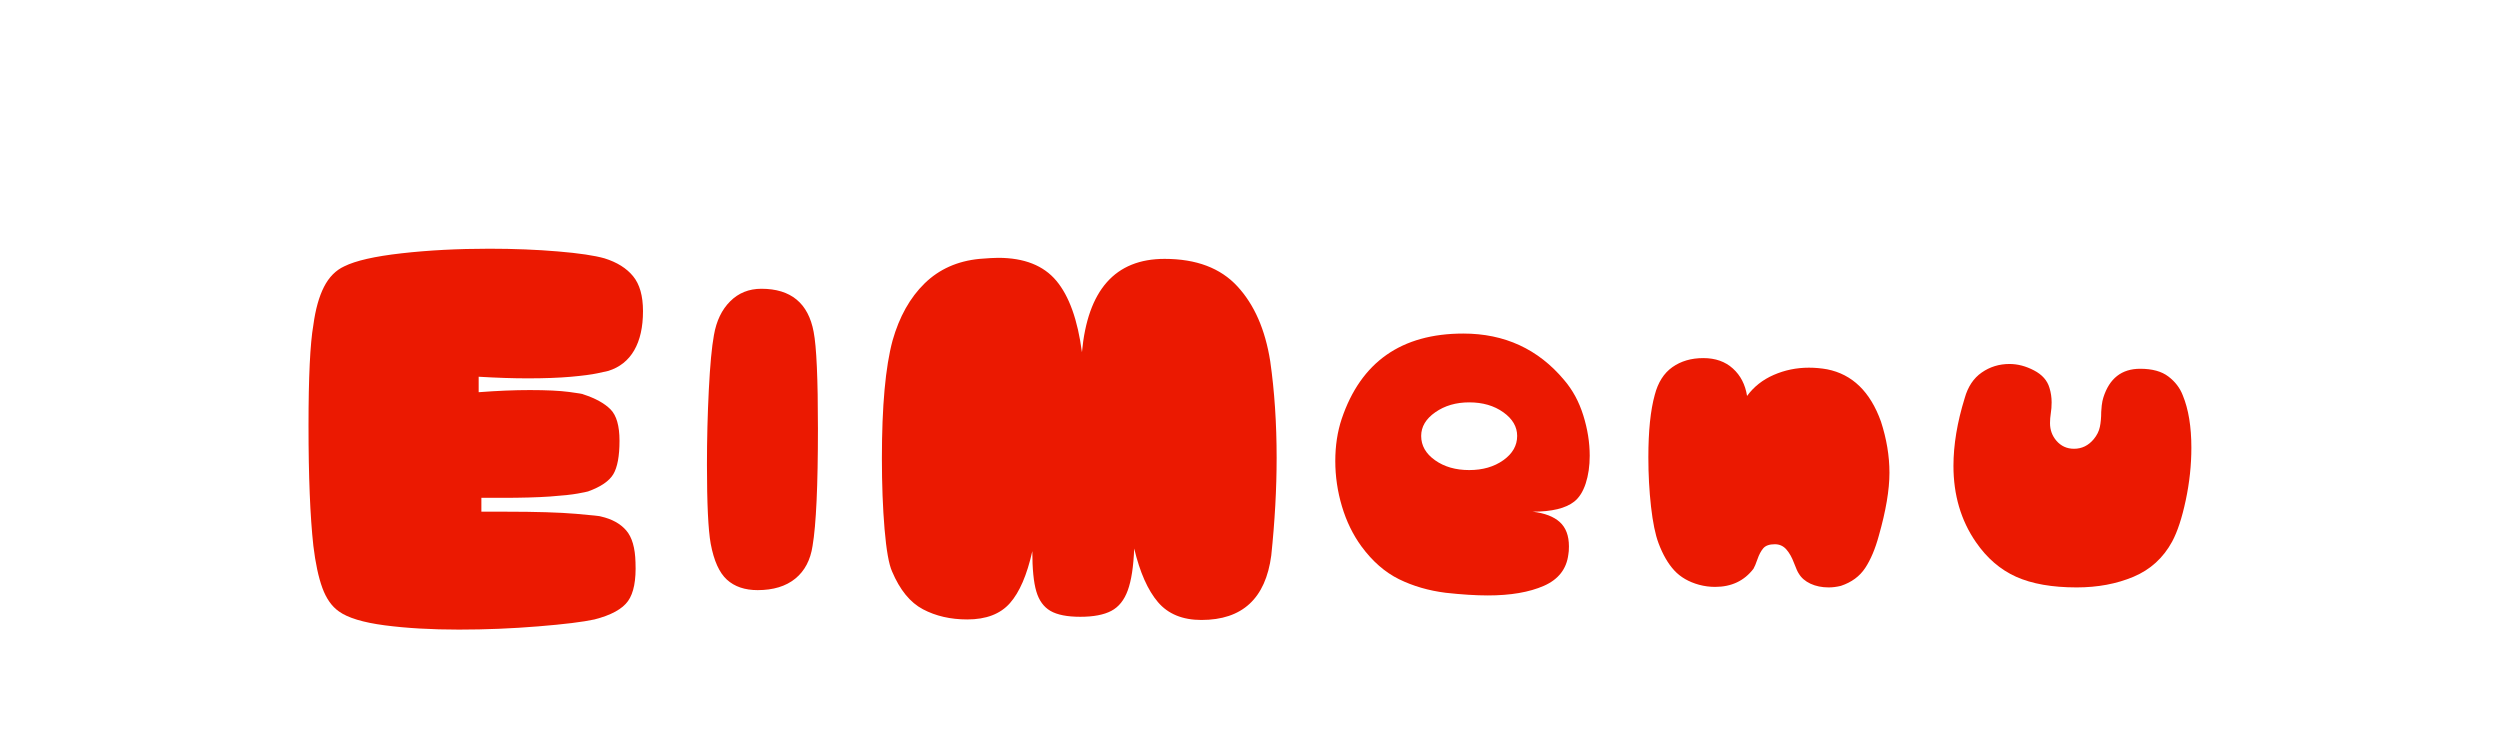
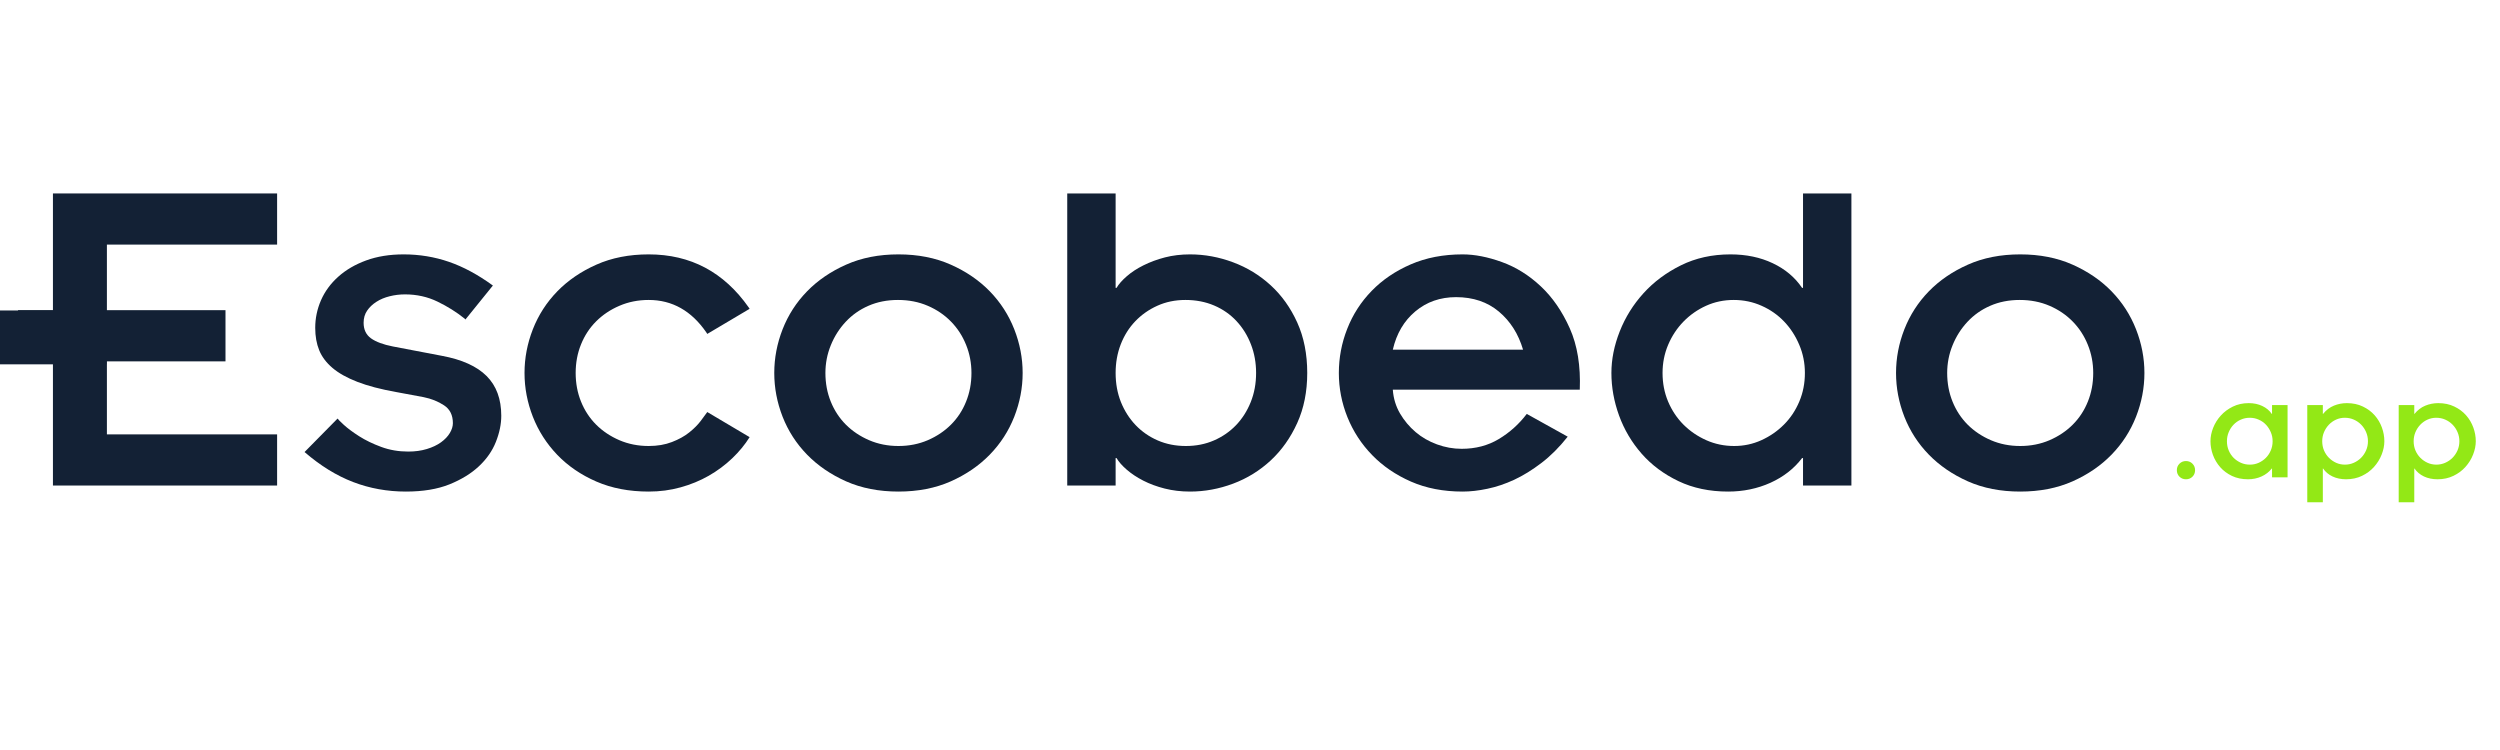
<svg xmlns="http://www.w3.org/2000/svg" width="1000" zoomAndPan="magnify" viewBox="0 0 750 225" height="300" preserveAspectRatio="xMidYMid meet" version="1.0">
  <defs>
    <g />
-     <clipPath id="90b365314c">
-       <rect x="0" width="586" y="0" height="193" />
+     <clipPath id="0973c578c8">
+       <rect x="0" width="96" y="0" height="46" />
+     </clipPath>
+     <clipPath id="26c4f74a2d">
+       <path d="M 0 11 L 32 11 L 32 43 L 0 43 Z M 0 11 " clip-rule="nonzero" />
+     </clipPath>
+     <clipPath id="0d39aca4e8">
+       <rect x="0" width="33" y="0" height="44" />
    </clipPath>
  </defs>
-   <g transform="matrix(1, 0, 0, 1, 82, 16)">
-     <g clip-path="url(#90b365314c)">
-       <g fill="#eb1901" fill-opacity="1">
-         <g transform="translate(0.960778, 159.912)">
+   <g fill="#132135" fill-opacity="1">
+     <g transform="translate(3.319461, 145.6589)">
+       <g>
+         <path d="M 12.562 -87.625 L 79.812 -87.625 L 79.812 -72.281 L 28.75 -72.281 L 28.75 -52.609 L 64.328 -52.609 L 64.328 -37.25 L 28.75 -37.25 L 28.75 -15.344 L 79.812 -15.344 L 79.812 0 L 12.562 0 L 12.562 -37.25 L 2.094 -37.25 L 2.094 -52.609 L 12.562 -52.609 Z M 12.562 -87.625 " />
+       </g>
+     </g>
+   </g>
+   <g fill="#132135" fill-opacity="1">
+     <g transform="translate(88.56832, 145.6589)">
+       <g>
+         <path d="M 6 -47.297 C 6 -50.18 6.578 -52.945 7.734 -55.594 C 8.898 -58.25 10.625 -60.598 12.906 -62.641 C 15.188 -64.691 17.977 -66.32 21.281 -67.531 C 24.582 -68.738 28.328 -69.344 32.516 -69.344 C 37.254 -69.344 41.785 -68.598 46.109 -67.109 C 50.441 -65.617 54.836 -63.25 59.297 -60 L 51.062 -49.812 L 50.797 -50.094 C 48.367 -52.039 45.664 -53.734 42.688 -55.172 C 39.719 -56.617 36.461 -57.344 32.922 -57.344 C 31.348 -57.344 29.816 -57.156 28.328 -56.781 C 26.836 -56.414 25.508 -55.859 24.344 -55.109 C 23.188 -54.367 22.258 -53.484 21.562 -52.453 C 20.863 -51.43 20.516 -50.223 20.516 -48.828 C 20.516 -46.785 21.254 -45.227 22.734 -44.156 C 24.223 -43.094 26.41 -42.281 29.297 -41.719 L 43.953 -38.922 C 49.992 -37.805 54.477 -35.785 57.406 -32.859 C 60.344 -29.93 61.812 -25.953 61.812 -20.922 C 61.812 -18.41 61.273 -15.805 60.203 -13.109 C 59.141 -10.41 57.441 -7.969 55.109 -5.781 C 52.785 -3.602 49.832 -1.789 46.25 -0.344 C 42.664 1.094 38.316 1.812 33.203 1.812 C 27.629 1.812 22.352 0.859 17.375 -1.047 C 12.395 -2.953 7.535 -5.953 2.797 -10.047 L 12.703 -20.094 C 12.797 -19.906 13.422 -19.273 14.578 -18.203 C 15.742 -17.141 17.281 -16 19.188 -14.781 C 21.094 -13.57 23.301 -12.504 25.812 -11.578 C 28.32 -10.648 31.02 -10.188 33.906 -10.188 C 35.945 -10.188 37.805 -10.441 39.484 -10.953 C 41.16 -11.461 42.578 -12.133 43.734 -12.969 C 44.898 -13.812 45.785 -14.742 46.391 -15.766 C 46.992 -16.785 47.297 -17.766 47.297 -18.703 C 47.297 -21.117 46.41 -22.906 44.641 -24.062 C 42.879 -25.227 40.836 -26.047 38.516 -26.516 L 30.281 -28.047 C 25.625 -28.879 21.738 -29.898 18.625 -31.109 C 15.508 -32.316 13.02 -33.711 11.156 -35.297 C 9.301 -36.879 7.977 -38.645 7.188 -40.594 C 6.395 -42.551 6 -44.785 6 -47.297 Z M 6 -47.297 " />
+       </g>
+     </g>
+   </g>
+   <g fill="#132135" fill-opacity="1">
+     <g transform="translate(153.1677, 145.6589)">
+       <g>
+         <path d="M 4.188 -33.766 C 4.188 -38.234 5.02 -42.602 6.688 -46.875 C 8.363 -51.156 10.805 -54.945 14.016 -58.25 C 17.234 -61.551 21.145 -64.223 25.75 -66.266 C 30.352 -68.316 35.582 -69.344 41.438 -69.344 C 54 -69.344 64 -64.039 71.438 -53.438 L 71.719 -53.016 L 59.016 -45.484 L 58.75 -45.906 C 54.281 -52.414 48.508 -55.672 41.438 -55.672 C 38.281 -55.672 35.352 -55.086 32.656 -53.922 C 29.957 -52.766 27.629 -51.207 25.672 -49.25 C 23.723 -47.301 22.211 -45 21.141 -42.344 C 20.066 -39.695 19.531 -36.836 19.531 -33.766 C 19.531 -30.691 20.066 -27.828 21.141 -25.172 C 22.211 -22.523 23.723 -20.223 25.672 -18.266 C 27.629 -16.316 29.957 -14.758 32.656 -13.594 C 35.352 -12.438 38.281 -11.859 41.438 -11.859 C 44.039 -11.859 46.363 -12.254 48.406 -13.047 C 50.457 -13.836 52.18 -14.789 53.578 -15.906 C 54.973 -17.02 56.113 -18.156 57 -19.312 C 57.883 -20.477 58.555 -21.391 59.016 -22.047 L 71.719 -14.516 C 70.32 -12.273 68.578 -10.156 66.484 -8.156 C 64.391 -6.156 62.039 -4.41 59.438 -2.922 C 56.832 -1.441 54.02 -0.285 51 0.547 C 47.977 1.391 44.789 1.812 41.438 1.812 C 35.582 1.812 30.352 0.812 25.75 -1.188 C 21.145 -3.188 17.234 -5.859 14.016 -9.203 C 10.805 -12.555 8.363 -16.367 6.688 -20.641 C 5.02 -24.922 4.188 -29.297 4.188 -33.766 Z M 4.188 -33.766 " />
+       </g>
+     </g>
+   </g>
+   <g fill="#132135" fill-opacity="1">
+     <g transform="translate(228.0918, 145.6589)">
+       <g>
+         <path d="M 41.297 -55.672 C 38.047 -55.672 35.094 -55.086 32.438 -53.922 C 29.789 -52.766 27.516 -51.16 25.609 -49.109 C 23.703 -47.066 22.211 -44.719 21.141 -42.062 C 20.066 -39.414 19.531 -36.648 19.531 -33.766 C 19.531 -30.691 20.066 -27.828 21.141 -25.172 C 22.211 -22.523 23.723 -20.223 25.672 -18.266 C 27.629 -16.316 29.957 -14.758 32.656 -13.594 C 35.352 -12.438 38.281 -11.859 41.438 -11.859 C 44.602 -11.859 47.535 -12.438 50.234 -13.594 C 52.93 -14.758 55.254 -16.316 57.203 -18.266 C 59.16 -20.223 60.672 -22.523 61.734 -25.172 C 62.805 -27.828 63.344 -30.691 63.344 -33.766 C 63.344 -36.742 62.805 -39.555 61.734 -42.203 C 60.672 -44.859 59.16 -47.188 57.203 -49.188 C 55.254 -51.188 52.93 -52.766 50.234 -53.922 C 47.535 -55.086 44.555 -55.672 41.297 -55.672 Z M 4.188 -33.766 C 4.188 -38.234 5.02 -42.602 6.688 -46.875 C 8.363 -51.156 10.805 -54.945 14.016 -58.25 C 17.234 -61.551 21.145 -64.223 25.75 -66.266 C 30.352 -68.316 35.582 -69.344 41.438 -69.344 C 47.301 -69.344 52.535 -68.316 57.141 -66.266 C 61.742 -64.223 65.648 -61.551 68.859 -58.25 C 72.066 -54.945 74.508 -51.156 76.188 -46.875 C 77.863 -42.602 78.703 -38.234 78.703 -33.766 C 78.703 -29.297 77.863 -24.922 76.188 -20.641 C 74.508 -16.367 72.066 -12.582 68.859 -9.281 C 65.648 -5.977 61.742 -3.301 57.141 -1.25 C 52.535 0.789 47.301 1.812 41.438 1.812 C 35.582 1.812 30.352 0.789 25.75 -1.25 C 21.145 -3.301 17.234 -5.977 14.016 -9.281 C 10.805 -12.582 8.363 -16.367 6.688 -20.641 C 5.02 -24.922 4.188 -29.297 4.188 -33.766 Z M 4.188 -33.766 " />
+       </g>
+     </g>
+   </g>
+   <g fill="#132135" fill-opacity="1">
+     <g transform="translate(310.9688, 145.6589)">
+       <g>
+         <path d="M 44.656 -55.672 C 41.582 -55.672 38.766 -55.086 36.203 -53.922 C 33.648 -52.766 31.441 -51.207 29.578 -49.25 C 27.723 -47.301 26.281 -45 25.25 -42.344 C 24.227 -39.695 23.719 -36.836 23.719 -33.766 C 23.719 -30.598 24.25 -27.688 25.312 -25.031 C 26.383 -22.383 27.852 -20.082 29.719 -18.125 C 31.582 -16.176 33.789 -14.645 36.344 -13.531 C 38.906 -12.414 41.723 -11.859 44.797 -11.859 C 47.859 -11.859 50.664 -12.414 53.219 -13.531 C 55.781 -14.645 57.992 -16.176 59.859 -18.125 C 61.723 -20.082 63.188 -22.383 64.25 -25.031 C 65.32 -27.688 65.859 -30.598 65.859 -33.766 C 65.859 -36.836 65.344 -39.695 64.312 -42.344 C 63.289 -45 61.848 -47.328 59.984 -49.328 C 58.129 -51.328 55.898 -52.883 53.297 -54 C 50.691 -55.113 47.812 -55.672 44.656 -55.672 Z M 23.719 -87.625 L 23.719 -59.297 L 24 -59.297 C 24.645 -60.41 25.664 -61.57 27.062 -62.781 C 28.457 -64 30.129 -65.094 32.078 -66.062 C 34.035 -67.039 36.176 -67.832 38.5 -68.438 C 40.832 -69.039 43.348 -69.344 46.047 -69.344 C 50.422 -69.344 54.723 -68.551 58.953 -66.969 C 63.18 -65.395 66.945 -63.094 70.25 -60.062 C 73.551 -57.039 76.203 -53.32 78.203 -48.906 C 80.203 -44.488 81.203 -39.441 81.203 -33.766 C 81.203 -28.18 80.203 -23.18 78.203 -18.766 C 76.203 -14.348 73.551 -10.602 70.25 -7.531 C 66.945 -4.469 63.18 -2.145 58.953 -0.562 C 54.723 1.02 50.422 1.812 46.047 1.812 C 43.348 1.812 40.812 1.508 38.438 0.906 C 36.062 0.301 33.922 -0.488 32.016 -1.469 C 30.109 -2.445 28.457 -3.539 27.062 -4.75 C 25.664 -5.957 24.645 -7.117 24 -8.234 L 23.719 -8.234 L 23.719 0 L 9.203 0 L 9.203 -87.625 Z M 23.719 -87.625 " />
+       </g>
+     </g>
+   </g>
+   <g fill="#132135" fill-opacity="1">
+     <g transform="translate(396.3572, 145.6589)">
+       <g>
+         <path d="M 40.469 -56.516 C 35.719 -56.516 31.645 -55.094 28.25 -52.25 C 24.852 -49.414 22.598 -45.582 21.484 -40.75 L 60.562 -40.75 C 59.164 -45.488 56.742 -49.301 53.297 -52.188 C 49.859 -55.07 45.582 -56.516 40.469 -56.516 Z M 5.297 -33.766 C 5.297 -38.328 6.133 -42.742 7.812 -47.016 C 9.488 -51.297 11.93 -55.086 15.141 -58.391 C 18.348 -61.691 22.254 -64.344 26.859 -66.344 C 31.461 -68.344 36.648 -69.344 42.422 -69.344 C 46.047 -69.344 49.973 -68.578 54.203 -67.047 C 58.441 -65.516 62.328 -63.094 65.859 -59.781 C 69.391 -56.477 72.297 -52.27 74.578 -47.156 C 76.859 -42.039 77.859 -35.906 77.578 -28.75 L 21.484 -28.75 C 21.672 -26.145 22.391 -23.77 23.641 -21.625 C 24.898 -19.488 26.457 -17.629 28.312 -16.047 C 30.176 -14.461 32.316 -13.227 34.734 -12.344 C 37.16 -11.457 39.629 -11.016 42.141 -11.016 C 46.328 -11.016 50.047 -11.992 53.297 -13.953 C 56.555 -15.91 59.348 -18.422 61.672 -21.484 L 73.953 -14.656 C 71.441 -11.488 68.812 -8.859 66.062 -6.766 C 63.32 -4.672 60.602 -2.992 57.906 -1.734 C 55.207 -0.484 52.531 0.414 49.875 0.969 C 47.227 1.531 44.742 1.812 42.422 1.812 C 36.648 1.812 31.484 0.812 26.922 -1.188 C 22.367 -3.188 18.488 -5.836 15.281 -9.141 C 12.07 -12.441 9.602 -16.227 7.875 -20.5 C 6.156 -24.781 5.297 -29.203 5.297 -33.766 Z M 5.297 -33.766 " />
+       </g>
+     </g>
+   </g>
+   <g fill="#132135" fill-opacity="1">
+     <g transform="translate(479.2341, 145.6589)">
+       <g>
+         <path d="M 40.875 -55.672 C 37.906 -55.672 35.141 -55.086 32.578 -53.922 C 30.023 -52.766 27.77 -51.188 25.812 -49.188 C 23.863 -47.188 22.328 -44.859 21.203 -42.203 C 20.086 -39.555 19.531 -36.742 19.531 -33.766 C 19.531 -30.691 20.086 -27.828 21.203 -25.172 C 22.328 -22.523 23.863 -20.223 25.812 -18.266 C 27.77 -16.316 30.051 -14.758 32.656 -13.594 C 35.258 -12.438 38.047 -11.859 41.016 -11.859 C 43.898 -11.859 46.617 -12.438 49.172 -13.594 C 51.734 -14.758 53.988 -16.316 55.938 -18.266 C 57.895 -20.223 59.43 -22.523 60.547 -25.172 C 61.672 -27.828 62.234 -30.691 62.234 -33.766 C 62.234 -36.742 61.672 -39.555 60.547 -42.203 C 59.43 -44.859 57.922 -47.188 56.016 -49.188 C 54.109 -51.188 51.852 -52.766 49.25 -53.922 C 46.645 -55.086 43.852 -55.672 40.875 -55.672 Z M 61.672 -87.625 L 76.188 -87.625 L 76.188 0 L 61.672 0 L 61.672 -8.234 L 61.391 -8.234 C 58.973 -5.066 55.812 -2.598 51.906 -0.828 C 48 0.93 43.766 1.812 39.203 1.812 C 33.629 1.812 28.656 0.766 24.281 -1.328 C 19.906 -3.422 16.227 -6.164 13.25 -9.562 C 10.281 -12.957 8.023 -16.77 6.484 -21 C 4.953 -25.227 4.188 -29.484 4.188 -33.766 C 4.188 -37.859 5.02 -42.02 6.688 -46.25 C 8.363 -50.488 10.738 -54.301 13.812 -57.688 C 16.883 -61.082 20.629 -63.875 25.047 -66.062 C 29.461 -68.25 34.414 -69.344 39.906 -69.344 C 44.645 -69.344 48.875 -68.457 52.594 -66.688 C 56.32 -64.926 59.254 -62.461 61.391 -59.297 L 61.672 -59.297 Z M 61.672 -87.625 " />
+       </g>
+     </g>
+   </g>
+   <g fill="#132135" fill-opacity="1">
+     <g transform="translate(564.6225, 145.6589)">
+       <g>
+         <path d="M 41.297 -55.672 C 38.047 -55.672 35.094 -55.086 32.438 -53.922 C 29.789 -52.766 27.516 -51.16 25.609 -49.109 C 23.703 -47.066 22.211 -44.719 21.141 -42.062 C 20.066 -39.414 19.531 -36.648 19.531 -33.766 C 19.531 -30.691 20.066 -27.828 21.141 -25.172 C 22.211 -22.523 23.723 -20.223 25.672 -18.266 C 27.629 -16.316 29.957 -14.758 32.656 -13.594 C 35.352 -12.438 38.281 -11.859 41.438 -11.859 C 44.602 -11.859 47.535 -12.438 50.234 -13.594 C 52.93 -14.758 55.254 -16.316 57.203 -18.266 C 59.16 -20.223 60.672 -22.523 61.734 -25.172 C 62.805 -27.828 63.344 -30.691 63.344 -33.766 C 63.344 -36.742 62.805 -39.555 61.734 -42.203 C 60.672 -44.859 59.16 -47.188 57.203 -49.188 C 55.254 -51.188 52.93 -52.766 50.234 -53.922 C 47.535 -55.086 44.555 -55.672 41.297 -55.672 Z M 4.188 -33.766 C 4.188 -38.234 5.02 -42.602 6.688 -46.875 C 8.363 -51.156 10.805 -54.945 14.016 -58.25 C 17.234 -61.551 21.145 -64.223 25.75 -66.266 C 30.352 -68.316 35.582 -69.344 41.438 -69.344 C 47.301 -69.344 52.535 -68.316 57.141 -66.266 C 61.742 -64.223 65.648 -61.551 68.859 -58.25 C 72.066 -54.945 74.508 -51.156 76.188 -46.875 C 77.863 -42.602 78.703 -38.234 78.703 -33.766 C 78.703 -29.297 77.863 -24.922 76.188 -20.641 C 74.508 -16.367 72.066 -12.582 68.859 -9.281 C 65.648 -5.977 61.742 -3.301 57.141 -1.25 C 52.535 0.789 47.301 1.812 41.438 1.812 C 35.582 1.812 30.352 0.789 25.75 -1.25 C 21.145 -3.301 17.234 -5.977 14.016 -9.281 C 10.805 -12.582 8.363 -16.367 6.688 -20.641 C 5.02 -24.922 4.188 -29.297 4.188 -33.766 Z M 4.188 -33.766 " />
+       </g>
+     </g>
+   </g>
+   <g transform="matrix(1, 0, 0, 1, 649, 115)">
+     <g clip-path="url(#0973c578c8)">
+       <g fill="#93e816" fill-opacity="1">
+         <g transform="translate(0.788585, 28.20449)">
          <g>
-             <path d="M 54.719 12.969 C 46.406 12.969 38.992 12.539 32.484 11.688 C 25.973 10.832 21.383 9.441 18.719 7.516 C 16.582 6.023 14.926 3.676 13.75 0.469 C 12.582 -2.727 11.68 -6.938 11.047 -12.156 C 10.078 -21.008 9.594 -33.016 9.594 -48.172 C 9.594 -62.785 10.078 -72.863 11.047 -78.406 C 11.68 -83.102 12.742 -86.914 14.234 -89.844 C 15.734 -92.781 17.766 -94.836 20.328 -96.016 C 23.734 -97.711 29.461 -99.016 37.516 -99.922 C 45.578 -100.836 54.352 -101.297 63.844 -101.297 C 71.207 -101.297 78.062 -101.023 84.406 -100.484 C 90.75 -99.953 95.414 -99.258 98.406 -98.406 C 102.145 -97.238 105 -95.453 106.969 -93.047 C 108.945 -90.648 109.938 -87.156 109.938 -82.562 C 109.938 -77.77 109.055 -73.852 107.297 -70.812 C 105.535 -67.77 102.945 -65.711 99.531 -64.641 C 99.102 -64.535 98.008 -64.297 96.25 -63.922 C 94.488 -63.547 91.82 -63.195 88.25 -62.875 C 84.676 -62.562 80.383 -62.406 75.375 -62.406 C 71 -62.406 66.086 -62.566 60.641 -62.891 L 60.641 -58.25 C 66.191 -58.676 71.312 -58.891 76 -58.891 C 81.02 -58.891 84.941 -58.703 87.766 -58.328 C 90.598 -57.953 92.016 -57.711 92.016 -57.609 C 95.641 -56.43 98.359 -54.938 100.172 -53.125 C 101.984 -51.312 102.891 -48.164 102.891 -43.688 C 102.891 -39.094 102.273 -35.754 101.047 -33.672 C 99.816 -31.598 97.285 -29.867 93.453 -28.484 C 93.129 -28.379 92.086 -28.164 90.328 -27.844 C 88.566 -27.52 85.789 -27.223 82 -26.953 C 78.219 -26.691 73.445 -26.562 67.688 -26.562 L 61.453 -26.562 L 61.453 -22.406 L 68.641 -22.406 C 77.816 -22.406 84.883 -22.191 89.844 -21.766 C 94.812 -21.336 97.297 -21.07 97.297 -20.969 C 100.598 -20.219 103.129 -18.828 104.891 -16.797 C 106.648 -14.773 107.582 -11.578 107.688 -7.203 C 107.906 -1.867 107.16 1.992 105.453 4.391 C 103.742 6.797 100.383 8.641 95.375 9.922 C 91.957 10.672 86.328 11.363 78.484 12 C 70.641 12.645 62.719 12.969 54.719 12.969 Z M 54.719 12.969 " />
+             <path d="M 3.266 -2.156 C 3.266 -2.926 3.523 -3.57 4.047 -4.094 C 4.578 -4.625 5.227 -4.891 6 -4.891 C 6.781 -4.891 7.43 -4.625 7.953 -4.094 C 8.473 -3.57 8.734 -2.926 8.734 -2.156 C 8.734 -1.375 8.473 -0.723 7.953 -0.203 C 7.43 0.316 6.781 0.578 6 0.578 C 5.227 0.578 4.578 0.316 4.047 -0.203 C 3.523 -0.723 3.266 -1.375 3.266 -2.156 Z M 3.266 -2.156 " />
          </g>
        </g>
      </g>
-       <g fill="#eb1901" fill-opacity="1">
-         <g transform="translate(120.4906, 159.912)">
+       <g fill="#93e816" fill-opacity="1">
+         <g transform="translate(12.79983, 28.20449)">
          <g>
-             <path d="M 24.797 1.125 C 20.961 1.125 17.895 0.082 15.594 -2 C 13.301 -4.082 11.676 -7.68 10.719 -12.797 C 9.969 -16.961 9.594 -24.859 9.594 -36.484 C 9.594 -44.055 9.781 -51.551 10.156 -58.969 C 10.531 -66.383 11.039 -71.852 11.688 -75.375 C 12.426 -79.633 14.051 -83.016 16.562 -85.516 C 19.07 -88.023 22.191 -89.281 25.922 -89.281 C 34.773 -89.281 40.004 -84.961 41.609 -76.328 C 42.461 -71.953 42.891 -62.297 42.891 -47.359 C 42.891 -30.191 42.352 -18.457 41.281 -12.156 C 40.645 -7.895 38.91 -4.613 36.078 -2.312 C 33.254 -0.02 29.492 1.125 24.797 1.125 Z M 24.797 1.125 " />
+             <path d="M 13.125 -17.875 C 12.176 -17.875 11.281 -17.688 10.438 -17.312 C 9.602 -16.945 8.879 -16.441 8.266 -15.797 C 7.648 -15.148 7.164 -14.398 6.812 -13.547 C 6.457 -12.703 6.281 -11.801 6.281 -10.844 C 6.281 -9.852 6.457 -8.93 6.812 -8.078 C 7.164 -7.234 7.656 -6.492 8.281 -5.859 C 8.914 -5.234 9.648 -4.734 10.484 -4.359 C 11.316 -3.992 12.211 -3.812 13.172 -3.812 C 14.098 -3.812 14.973 -3.992 15.797 -4.359 C 16.617 -4.734 17.344 -5.234 17.969 -5.859 C 18.594 -6.492 19.082 -7.234 19.438 -8.078 C 19.801 -8.93 19.984 -9.852 19.984 -10.844 C 19.984 -11.801 19.801 -12.703 19.438 -13.547 C 19.082 -14.398 18.598 -15.148 17.984 -15.797 C 17.379 -16.441 16.656 -16.945 15.812 -17.312 C 14.977 -17.688 14.082 -17.875 13.125 -17.875 Z M 1.344 -10.844 C 1.344 -12.156 1.609 -13.488 2.141 -14.844 C 2.68 -16.207 3.445 -17.438 4.438 -18.531 C 5.426 -19.625 6.629 -20.52 8.047 -21.219 C 9.461 -21.914 11.051 -22.266 12.812 -22.266 C 14.344 -22.266 15.703 -21.977 16.891 -21.406 C 18.086 -20.844 19.031 -20.055 19.719 -19.047 L 19.812 -19.047 L 19.812 -21.688 L 24.469 -21.688 L 24.469 0 L 19.812 0 L 19.812 -2.641 L 19.719 -2.641 C 18.938 -1.629 17.914 -0.836 16.656 -0.266 C 15.406 0.297 14.051 0.578 12.594 0.578 C 10.801 0.578 9.203 0.242 7.797 -0.422 C 6.391 -1.098 5.207 -1.977 4.25 -3.062 C 3.301 -4.156 2.578 -5.379 2.078 -6.734 C 1.586 -8.098 1.344 -9.469 1.344 -10.844 Z M 1.344 -10.844 " />
          </g>
        </g>
      </g>
-       <g fill="#eb1901" fill-opacity="1">
-         <g transform="translate(172.9749, 159.912)">
+       <g fill="#93e816" fill-opacity="1">
+         <g transform="translate(40.2285, 28.20449)">
          <g>
-             <path d="M 105.453 10.078 C 99.797 10.078 95.445 8.289 92.406 4.719 C 89.363 1.145 86.988 -4.211 85.281 -11.359 C 85.07 -5.922 84.43 -1.738 83.359 1.188 C 82.297 4.125 80.645 6.18 78.406 7.359 C 76.164 8.535 73.07 9.125 69.125 9.125 C 65.176 9.125 62.188 8.535 60.156 7.359 C 58.133 6.18 56.723 4.234 55.922 1.516 C 55.117 -1.203 54.719 -5.227 54.719 -10.562 C 53.125 -3.414 50.883 1.781 48 5.031 C 45.125 8.289 40.859 9.922 35.203 9.922 C 30.191 9.922 25.766 8.906 21.922 6.875 C 18.078 4.852 14.984 1.066 12.641 -4.484 C 11.68 -6.617 10.93 -10.859 10.391 -17.203 C 9.859 -23.547 9.594 -30.613 9.594 -38.406 C 9.594 -54.082 10.66 -65.867 12.797 -73.766 C 14.828 -80.91 18.031 -86.617 22.406 -90.891 C 26.781 -95.16 32.273 -97.613 38.891 -98.25 C 41.441 -98.457 43.305 -98.562 44.484 -98.562 C 52.273 -98.562 58.086 -96.27 61.922 -91.688 C 65.766 -87.102 68.328 -79.957 69.609 -70.25 C 71.316 -88.914 79.582 -98.25 94.406 -98.25 C 103.906 -98.25 111.188 -95.5 116.25 -90 C 121.32 -84.508 124.602 -77.02 126.094 -67.531 C 127.375 -58.562 128.016 -48.906 128.016 -38.562 C 128.016 -29.281 127.477 -19.52 126.406 -9.281 C 124.707 3.625 117.723 10.078 105.453 10.078 Z M 105.453 10.078 " />
+             <path d="M 14.203 -17.875 C 13.273 -17.875 12.398 -17.688 11.578 -17.312 C 10.766 -16.945 10.051 -16.441 9.438 -15.797 C 8.82 -15.148 8.332 -14.398 7.969 -13.547 C 7.613 -12.703 7.438 -11.801 7.438 -10.844 C 7.438 -9.852 7.613 -8.93 7.969 -8.078 C 8.332 -7.234 8.828 -6.492 9.453 -5.859 C 10.078 -5.234 10.801 -4.734 11.625 -4.359 C 12.445 -3.992 13.32 -3.812 14.25 -3.812 C 15.176 -3.812 16.055 -3.992 16.891 -4.359 C 17.734 -4.734 18.469 -5.234 19.094 -5.859 C 19.719 -6.492 20.219 -7.234 20.594 -8.078 C 20.969 -8.93 21.156 -9.852 21.156 -10.844 C 21.156 -11.801 20.973 -12.703 20.609 -13.547 C 20.254 -14.398 19.758 -15.148 19.125 -15.797 C 18.5 -16.441 17.77 -16.945 16.938 -17.312 C 16.102 -17.688 15.191 -17.875 14.203 -17.875 Z M 7.703 -19.047 C 8.629 -20.18 9.703 -21 10.922 -21.5 C 12.148 -22.008 13.453 -22.266 14.828 -22.266 C 16.617 -22.266 18.219 -21.926 19.625 -21.25 C 21.031 -20.582 22.211 -19.703 23.172 -18.609 C 24.129 -17.523 24.852 -16.301 25.344 -14.938 C 25.832 -13.582 26.078 -12.219 26.078 -10.844 C 26.078 -9.531 25.805 -8.191 25.266 -6.828 C 24.734 -5.473 23.973 -4.242 22.984 -3.141 C 22.004 -2.035 20.801 -1.141 19.375 -0.453 C 17.957 0.234 16.367 0.578 14.609 0.578 C 13.086 0.578 11.727 0.297 10.531 -0.266 C 9.332 -0.836 8.391 -1.629 7.703 -2.641 L 7.625 -2.641 L 7.625 7.484 L 2.953 7.484 L 2.953 -21.688 L 7.625 -21.688 L 7.625 -19.047 Z M 7.703 -19.047 " />
          </g>
        </g>
      </g>
-       <g fill="#eb1901" fill-opacity="1">
-         <g transform="translate(310.5863, 159.912)">
+       <g fill="#93e816" fill-opacity="1">
+         <g transform="translate(67.65717, 28.20449)">
          <g>
-             <path d="M 53.766 2.719 C 50.141 2.719 45.926 2.453 41.125 1.922 C 36 1.273 31.328 -0.082 27.109 -2.156 C 22.898 -4.238 19.145 -7.52 15.844 -12 C 13.281 -15.52 11.332 -19.52 10 -24 C 8.664 -28.477 8 -33.016 8 -37.609 C 8 -42.191 8.641 -46.406 9.922 -50.25 C 15.68 -67.312 27.844 -75.844 46.406 -75.844 C 58.781 -75.844 68.859 -71.203 76.641 -61.922 C 79.203 -58.941 81.125 -55.395 82.406 -51.281 C 83.688 -47.176 84.328 -43.148 84.328 -39.203 C 84.328 -36.109 83.926 -33.332 83.125 -30.875 C 82.32 -28.426 81.176 -26.613 79.688 -25.438 C 77.125 -23.414 72.961 -22.406 67.203 -22.406 C 70.828 -21.977 73.547 -20.938 75.359 -19.281 C 77.18 -17.625 78.094 -15.195 78.094 -12 C 78.094 -10.938 78.035 -10.133 77.922 -9.594 C 77.391 -5.227 74.938 -2.082 70.562 -0.156 C 66.188 1.758 60.586 2.719 53.766 2.719 Z M 48.172 -34.891 C 52.223 -34.891 55.633 -35.875 58.406 -37.844 C 61.176 -39.812 62.562 -42.238 62.562 -45.125 C 62.562 -47.895 61.176 -50.266 58.406 -52.234 C 55.633 -54.211 52.223 -55.203 48.172 -55.203 C 44.223 -55.203 40.832 -54.211 38 -52.234 C 35.176 -50.266 33.766 -47.895 33.766 -45.125 C 33.766 -42.238 35.148 -39.812 37.922 -37.844 C 40.691 -35.875 44.109 -34.891 48.172 -34.891 Z M 48.172 -34.891 " />
+             <path d="M 14.203 -17.875 C 13.273 -17.875 12.398 -17.688 11.578 -17.312 C 10.766 -16.945 10.051 -16.441 9.438 -15.797 C 8.82 -15.148 8.332 -14.398 7.969 -13.547 C 7.613 -12.703 7.438 -11.801 7.438 -10.844 C 7.438 -9.852 7.613 -8.93 7.969 -8.078 C 8.332 -7.234 8.828 -6.492 9.453 -5.859 C 10.078 -5.234 10.801 -4.734 11.625 -4.359 C 12.445 -3.992 13.32 -3.812 14.25 -3.812 C 15.176 -3.812 16.055 -3.992 16.891 -4.359 C 17.734 -4.734 18.469 -5.234 19.094 -5.859 C 19.719 -6.492 20.219 -7.234 20.594 -8.078 C 20.969 -8.93 21.156 -9.852 21.156 -10.844 C 21.156 -11.801 20.973 -12.703 20.609 -13.547 C 20.254 -14.398 19.758 -15.148 19.125 -15.797 C 18.5 -16.441 17.77 -16.945 16.938 -17.312 C 16.102 -17.688 15.191 -17.875 14.203 -17.875 Z M 7.703 -19.047 C 8.629 -20.18 9.703 -21 10.922 -21.5 C 12.148 -22.008 13.453 -22.266 14.828 -22.266 C 16.617 -22.266 18.219 -21.926 19.625 -21.25 C 21.031 -20.582 22.211 -19.703 23.172 -18.609 C 24.129 -17.523 24.852 -16.301 25.344 -14.938 C 25.832 -13.582 26.078 -12.219 26.078 -10.844 C 26.078 -9.531 25.805 -8.191 25.266 -6.828 C 24.734 -5.473 23.973 -4.242 22.984 -3.141 C 22.004 -2.035 20.801 -1.141 19.375 -0.453 C 17.957 0.234 16.367 0.578 14.609 0.578 C 13.086 0.578 11.727 0.297 10.531 -0.266 C 9.332 -0.836 8.391 -1.629 7.703 -2.641 L 7.625 -2.641 L 7.625 7.484 L 2.953 7.484 L 2.953 -21.688 L 7.625 -21.688 L 7.625 -19.047 Z M 7.703 -19.047 " />
          </g>
        </g>
      </g>
-       <g fill="#eb1901" fill-opacity="1">
-         <g transform="translate(402.9139, 159.912)">
-           <g>
-             <path d="M 63.688 0.312 C 61.656 0.312 59.836 -0.055 58.234 -0.797 C 56.641 -1.547 55.469 -2.562 54.719 -3.844 C 54.406 -4.27 53.926 -5.332 53.281 -7.031 C 52.645 -8.738 51.875 -10.098 50.969 -11.109 C 50.062 -12.129 48.914 -12.641 47.531 -12.641 C 45.926 -12.641 44.773 -12.238 44.078 -11.438 C 43.391 -10.633 42.805 -9.539 42.328 -8.156 C 41.848 -6.77 41.445 -5.812 41.125 -5.281 C 38.352 -1.656 34.516 0.156 29.609 0.156 C 28.004 0.156 26.398 -0.055 24.797 -0.484 C 21.703 -1.336 19.223 -2.773 17.359 -4.797 C 15.492 -6.828 13.922 -9.551 12.641 -12.969 C 11.68 -15.52 10.93 -19.172 10.391 -23.922 C 9.859 -28.672 9.594 -33.602 9.594 -38.719 C 9.594 -46.613 10.234 -52.859 11.516 -57.453 C 12.484 -61.18 14.242 -63.953 16.797 -65.766 C 19.359 -67.578 22.453 -68.484 26.078 -68.484 C 29.703 -68.484 32.66 -67.441 34.953 -65.359 C 37.254 -63.285 38.672 -60.539 39.203 -57.125 C 41.234 -59.895 43.898 -62 47.203 -63.438 C 50.516 -64.883 54.035 -65.609 57.766 -65.609 C 59.578 -65.609 61.391 -65.445 63.203 -65.125 C 70.773 -63.633 76.164 -58.406 79.375 -49.438 C 81.07 -44.219 81.922 -39.098 81.922 -34.078 C 81.922 -28.961 80.859 -22.672 78.734 -15.203 C 77.66 -11.254 76.297 -8.023 74.641 -5.516 C 72.992 -3.016 70.566 -1.227 67.359 -0.156 C 66.086 0.156 64.863 0.312 63.688 0.312 Z M 63.688 0.312 " />
-           </g>
-         </g>
-       </g>
-       <g fill="#eb1901" fill-opacity="1">
-         <g transform="translate(494.4415, 159.912)">
-           <g>
-             <path d="M 46.562 0.312 C 39.207 0.312 33.156 -0.75 28.406 -2.875 C 23.656 -5.008 19.629 -8.477 16.328 -13.281 C 11.836 -19.789 9.594 -27.414 9.594 -36.156 C 9.594 -42.457 10.719 -49.234 12.969 -56.484 C 13.926 -59.898 15.629 -62.457 18.078 -64.156 C 20.535 -65.863 23.312 -66.719 26.406 -66.719 C 28.852 -66.719 31.301 -66.078 33.75 -64.797 C 36.207 -63.523 37.758 -61.77 38.406 -59.531 C 38.832 -58.145 39.047 -56.703 39.047 -55.203 C 39.047 -54.023 38.961 -52.93 38.797 -51.922 C 38.641 -50.91 38.562 -49.926 38.562 -48.969 C 38.562 -46.938 39.203 -45.176 40.484 -43.688 C 41.867 -42.082 43.629 -41.281 45.766 -41.281 C 48.109 -41.281 50.082 -42.242 51.688 -44.172 C 52.645 -45.336 53.254 -46.562 53.516 -47.844 C 53.785 -49.125 53.922 -50.617 53.922 -52.328 C 53.922 -52.648 53.973 -53.289 54.078 -54.25 C 54.191 -55.207 54.352 -56.004 54.562 -56.641 C 56.375 -62.398 60.055 -65.281 65.609 -65.281 C 69.234 -65.281 72.055 -64.504 74.078 -62.953 C 76.109 -61.41 77.551 -59.52 78.406 -57.281 C 80.113 -53.125 80.969 -47.898 80.969 -41.609 C 80.969 -36.379 80.406 -31.125 79.281 -25.844 C 78.164 -20.562 76.805 -16.426 75.203 -13.438 C 72.535 -8.531 68.664 -5.008 63.594 -2.875 C 58.531 -0.75 52.852 0.312 46.562 0.312 Z M 46.562 0.312 " />
+     </g>
+   </g>
+   <g transform="matrix(1, 0, 0, 1, 0, 82)">
+     <g clip-path="url(#0d39aca4e8)">
+       <g clip-path="url(#26c4f74a2d)">
+         <g fill="#132135" fill-opacity="1">
+           <g transform="translate(-65.60359, 0.570959)">
+             <g>
+               <path d="M 97.531 26.719 L 29.672 26.719 C 25.422 26.719 22.312 27.312 20.344 28.5 C 18.375 29.688 16.82 31.316 15.688 33.391 L 10.719 42.094 L -2.016 34.953 C -0.359 31.43 1.32 28.164 3.031 25.156 C 4.738 22.156 6.648 19.566 8.766 17.391 C 10.891 15.223 13.398 13.539 16.297 12.344 C 19.203 11.156 22.676 10.562 26.719 10.562 L 97.531 10.562 Z M 97.531 26.719 " />
+             </g>
          </g>
        </g>
      </g>
    </g>
  </g>
</svg>
